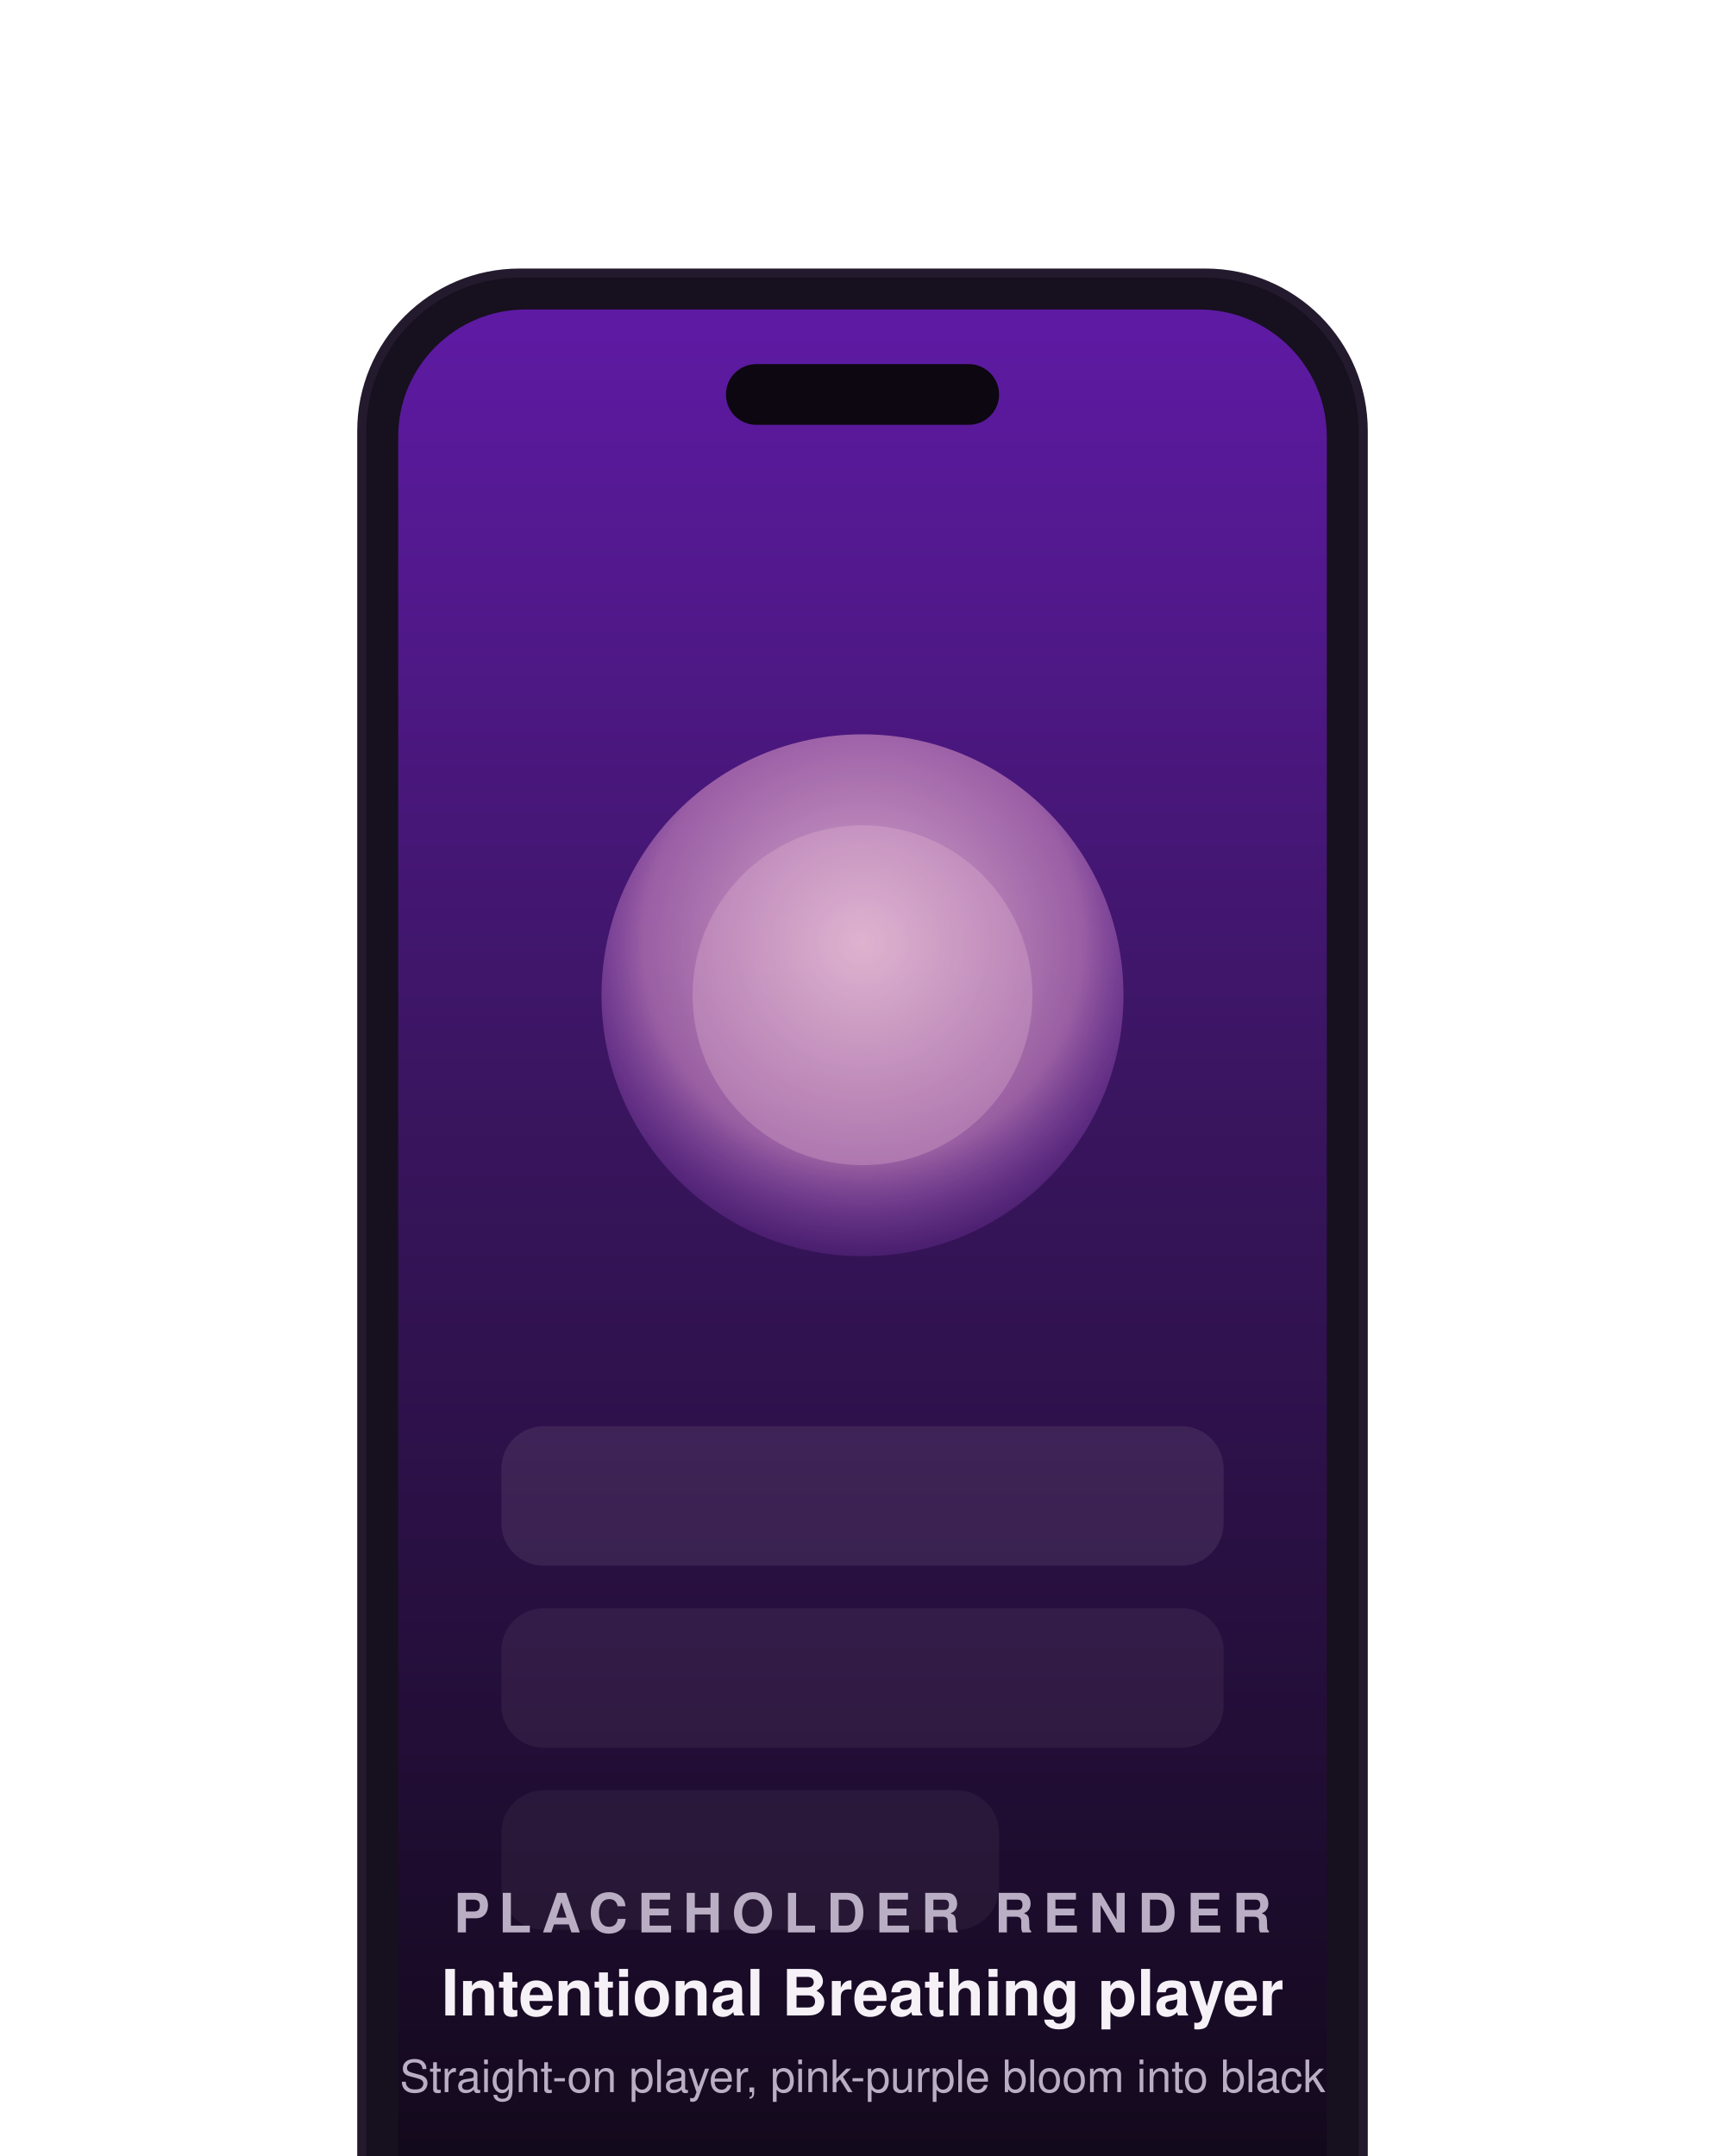
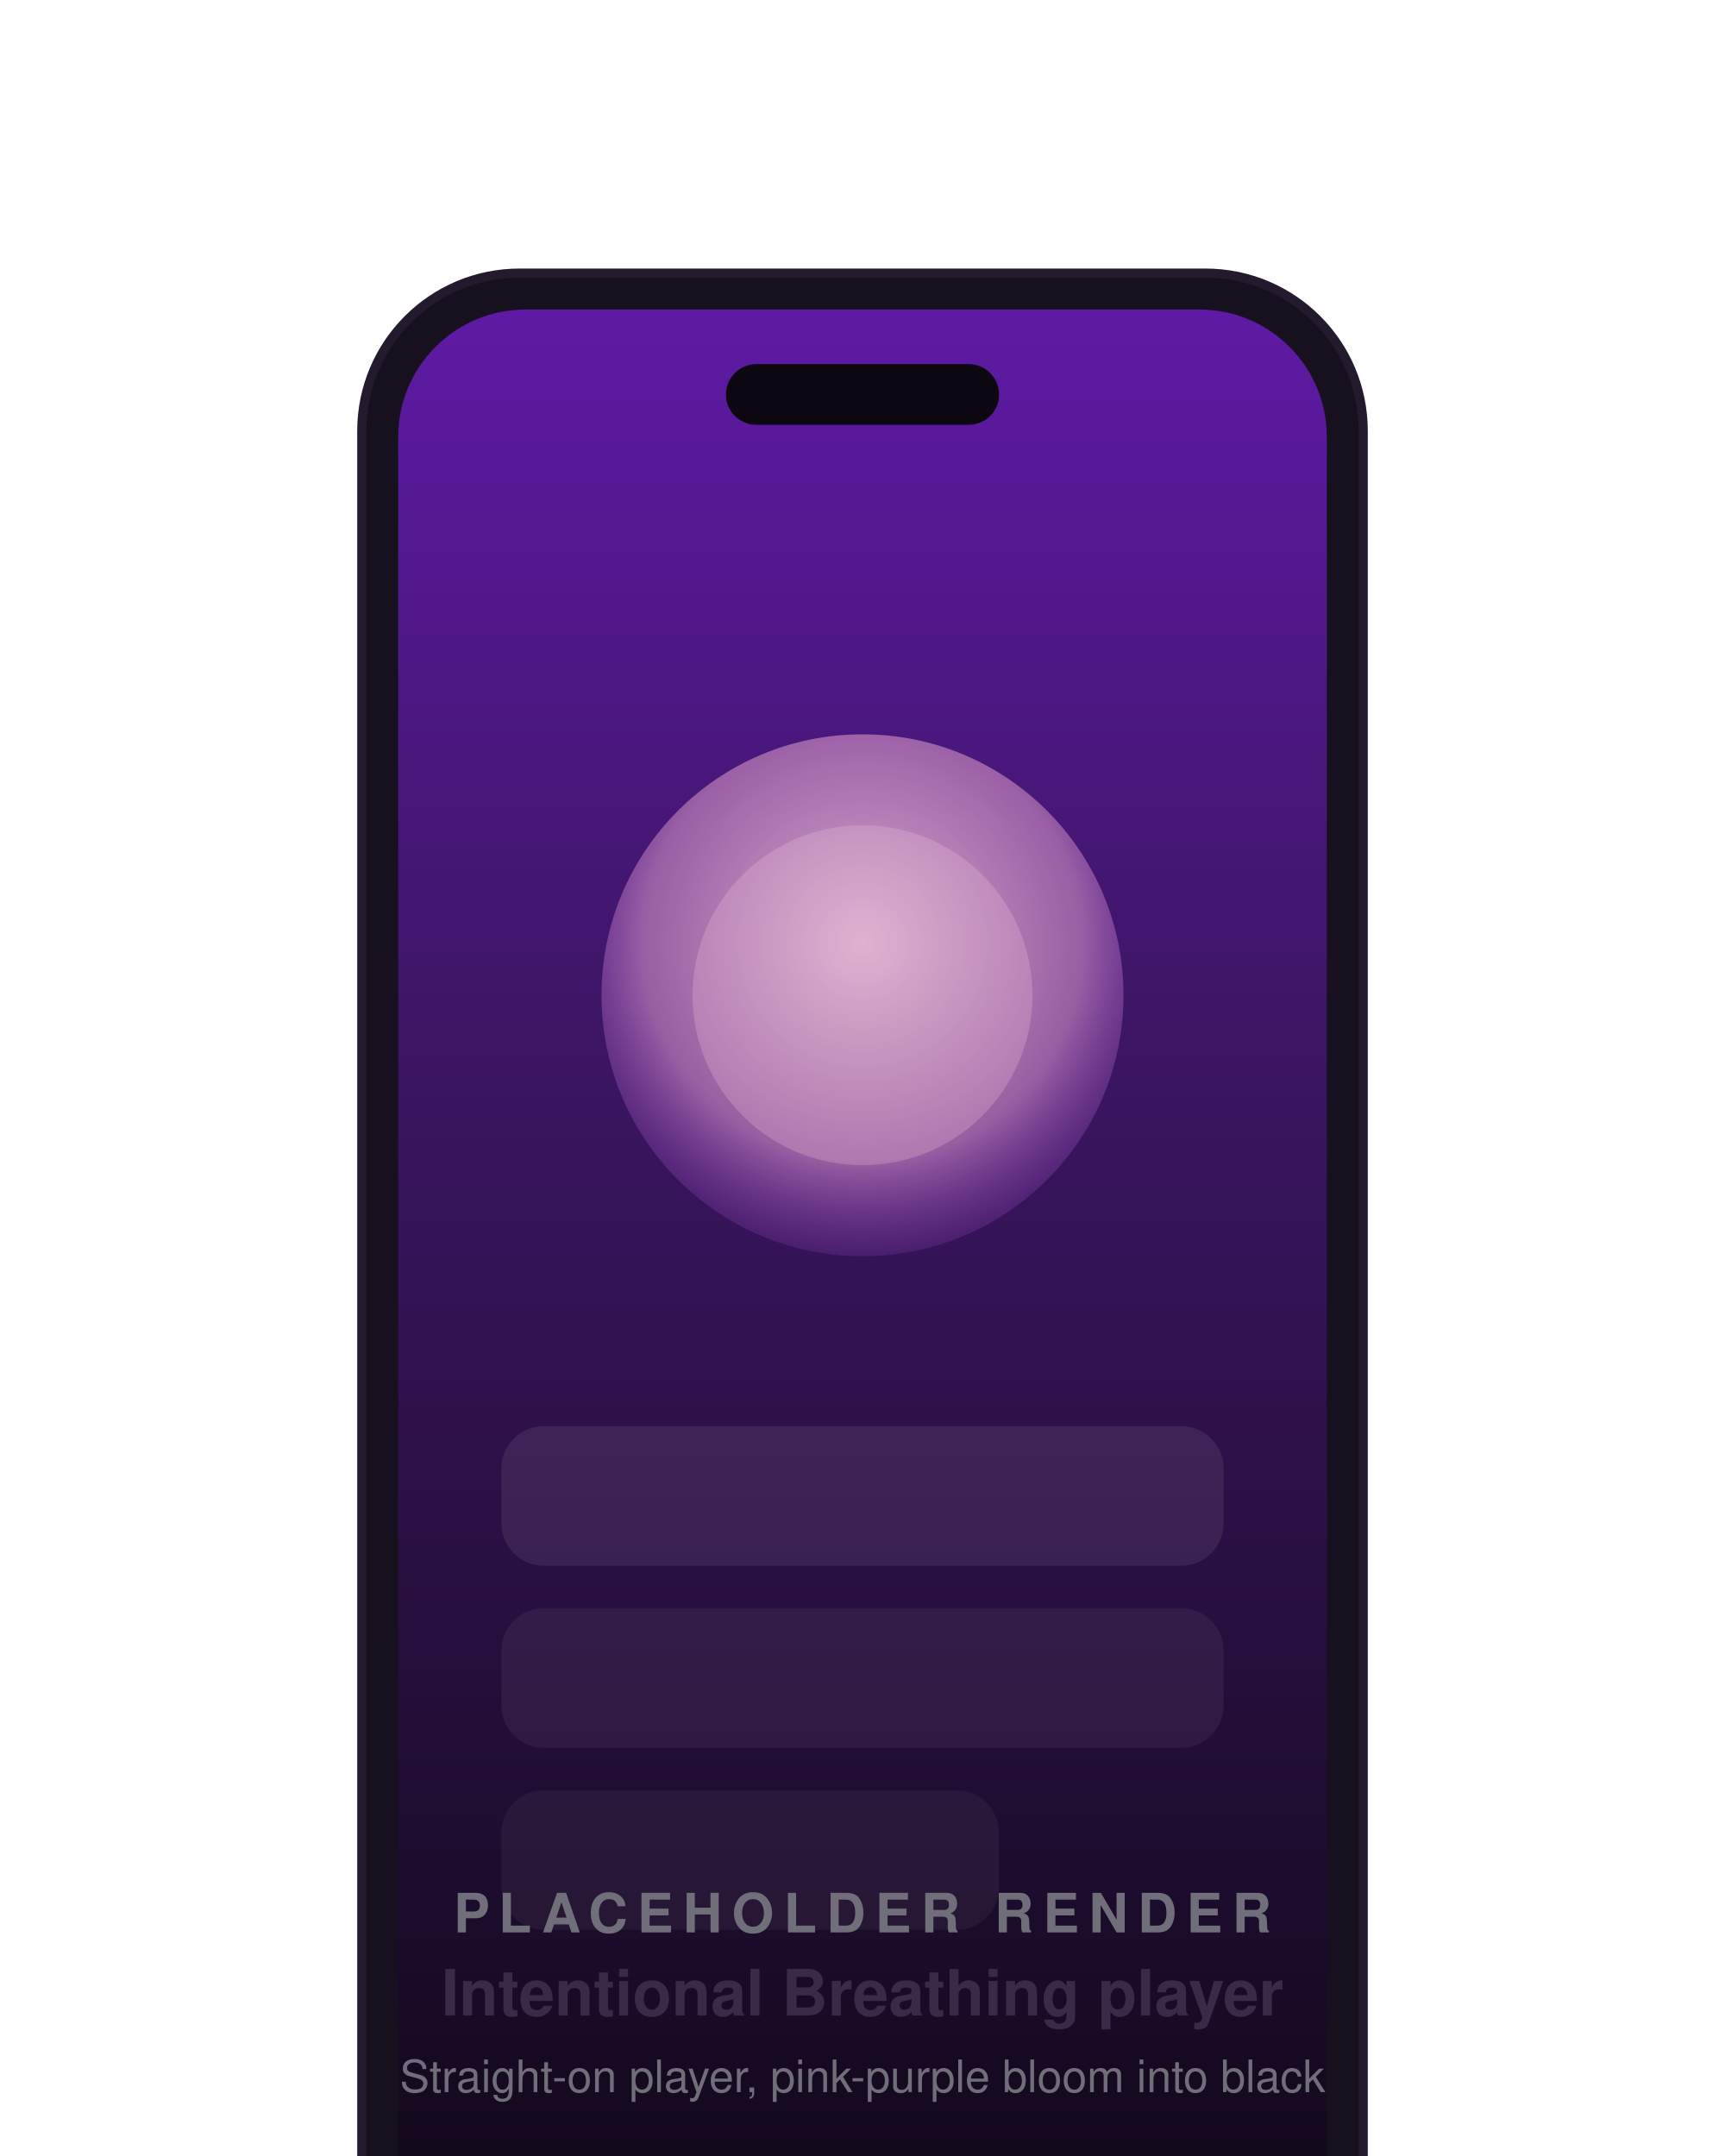
<svg xmlns="http://www.w3.org/2000/svg" viewBox="0 0 1080 1350" role="img" aria-label="Placeholder product render: Intentional Breathing player">
  <defs>
    <linearGradient id="screenek-player-breathing" x1="0" y1="0" x2="0" y2="1">
      <stop offset="0" stop-color="#5E1AA3" />
      <stop offset=".38" stop-color="#3A1560" />
      <stop offset="1" stop-color="#0C0710" />
    </linearGradient>
    <radialGradient id="orbek-player-breathing" cx=".5" cy=".4" r=".7">
      <stop offset="0" stop-color="#F2C6DC" />
      <stop offset=".6" stop-color="#A96BAD" />
      <stop offset="1" stop-color="#5E1AA3" stop-opacity="0" />
    </radialGradient>
  </defs>
  <g transform="scale(1.9)" transform-origin="0 0">
    <g transform="translate(119.2105,90) rotate(0)">
      <rect x="0" y="0" width="330" height="700" rx="52" fill="#17101F" stroke="#241A2E" stroke-width="3" />
      <rect x="12" y="12" width="306" height="676" rx="42" fill="url(#screenek-player-breathing)" />
      <circle cx="165" cy="238" r="86" fill="url(#orbek-player-breathing)" opacity=".85" />
      <circle cx="165" cy="238" r="56" fill="#F2C6DC" opacity=".25" />
      <rect x="46" y="380" width="238" height="46" rx="14" fill="#FDF6F4" opacity=".08" />
      <rect x="46" y="440" width="238" height="46" rx="14" fill="#FDF6F4" opacity=".06" />
      <rect x="46" y="500" width="164" height="46" rx="14" fill="#FDF6F4" opacity=".05" />
      <rect x="120" y="30" width="90" height="20" rx="10" fill="#0C0710" />
    </g>
  </g>
  <g font-family="Figtree, -apple-system, Helvetica, sans-serif" text-anchor="middle">
-     <text x="540" y="1210" font-size="34" fill="#B9AEC4" letter-spacing="6" font-weight="700">PLACEHOLDER RENDER</text>
-     <text x="540" y="1262" font-size="40" fill="#F6F1F7" font-weight="600">Intentional Breathing player</text>
-     <text x="540" y="1310" font-size="28" fill="#B9AEC4">Straight-on player, pink-purple bloom into black</text>
+     <text x="540" y="1210" font-size="34" fill="#706E78" letter-spacing="6" font-weight="700">PLACEHOLDER RENDER</text>
+     <text x="540" y="1262" font-size="40" fill="#392B47" font-weight="600">Intentional Breathing player</text>
+     <text x="540" y="1310" font-size="28" fill="#706E78">Straight-on player, pink-purple bloom into black</text>
  </g>
</svg>
